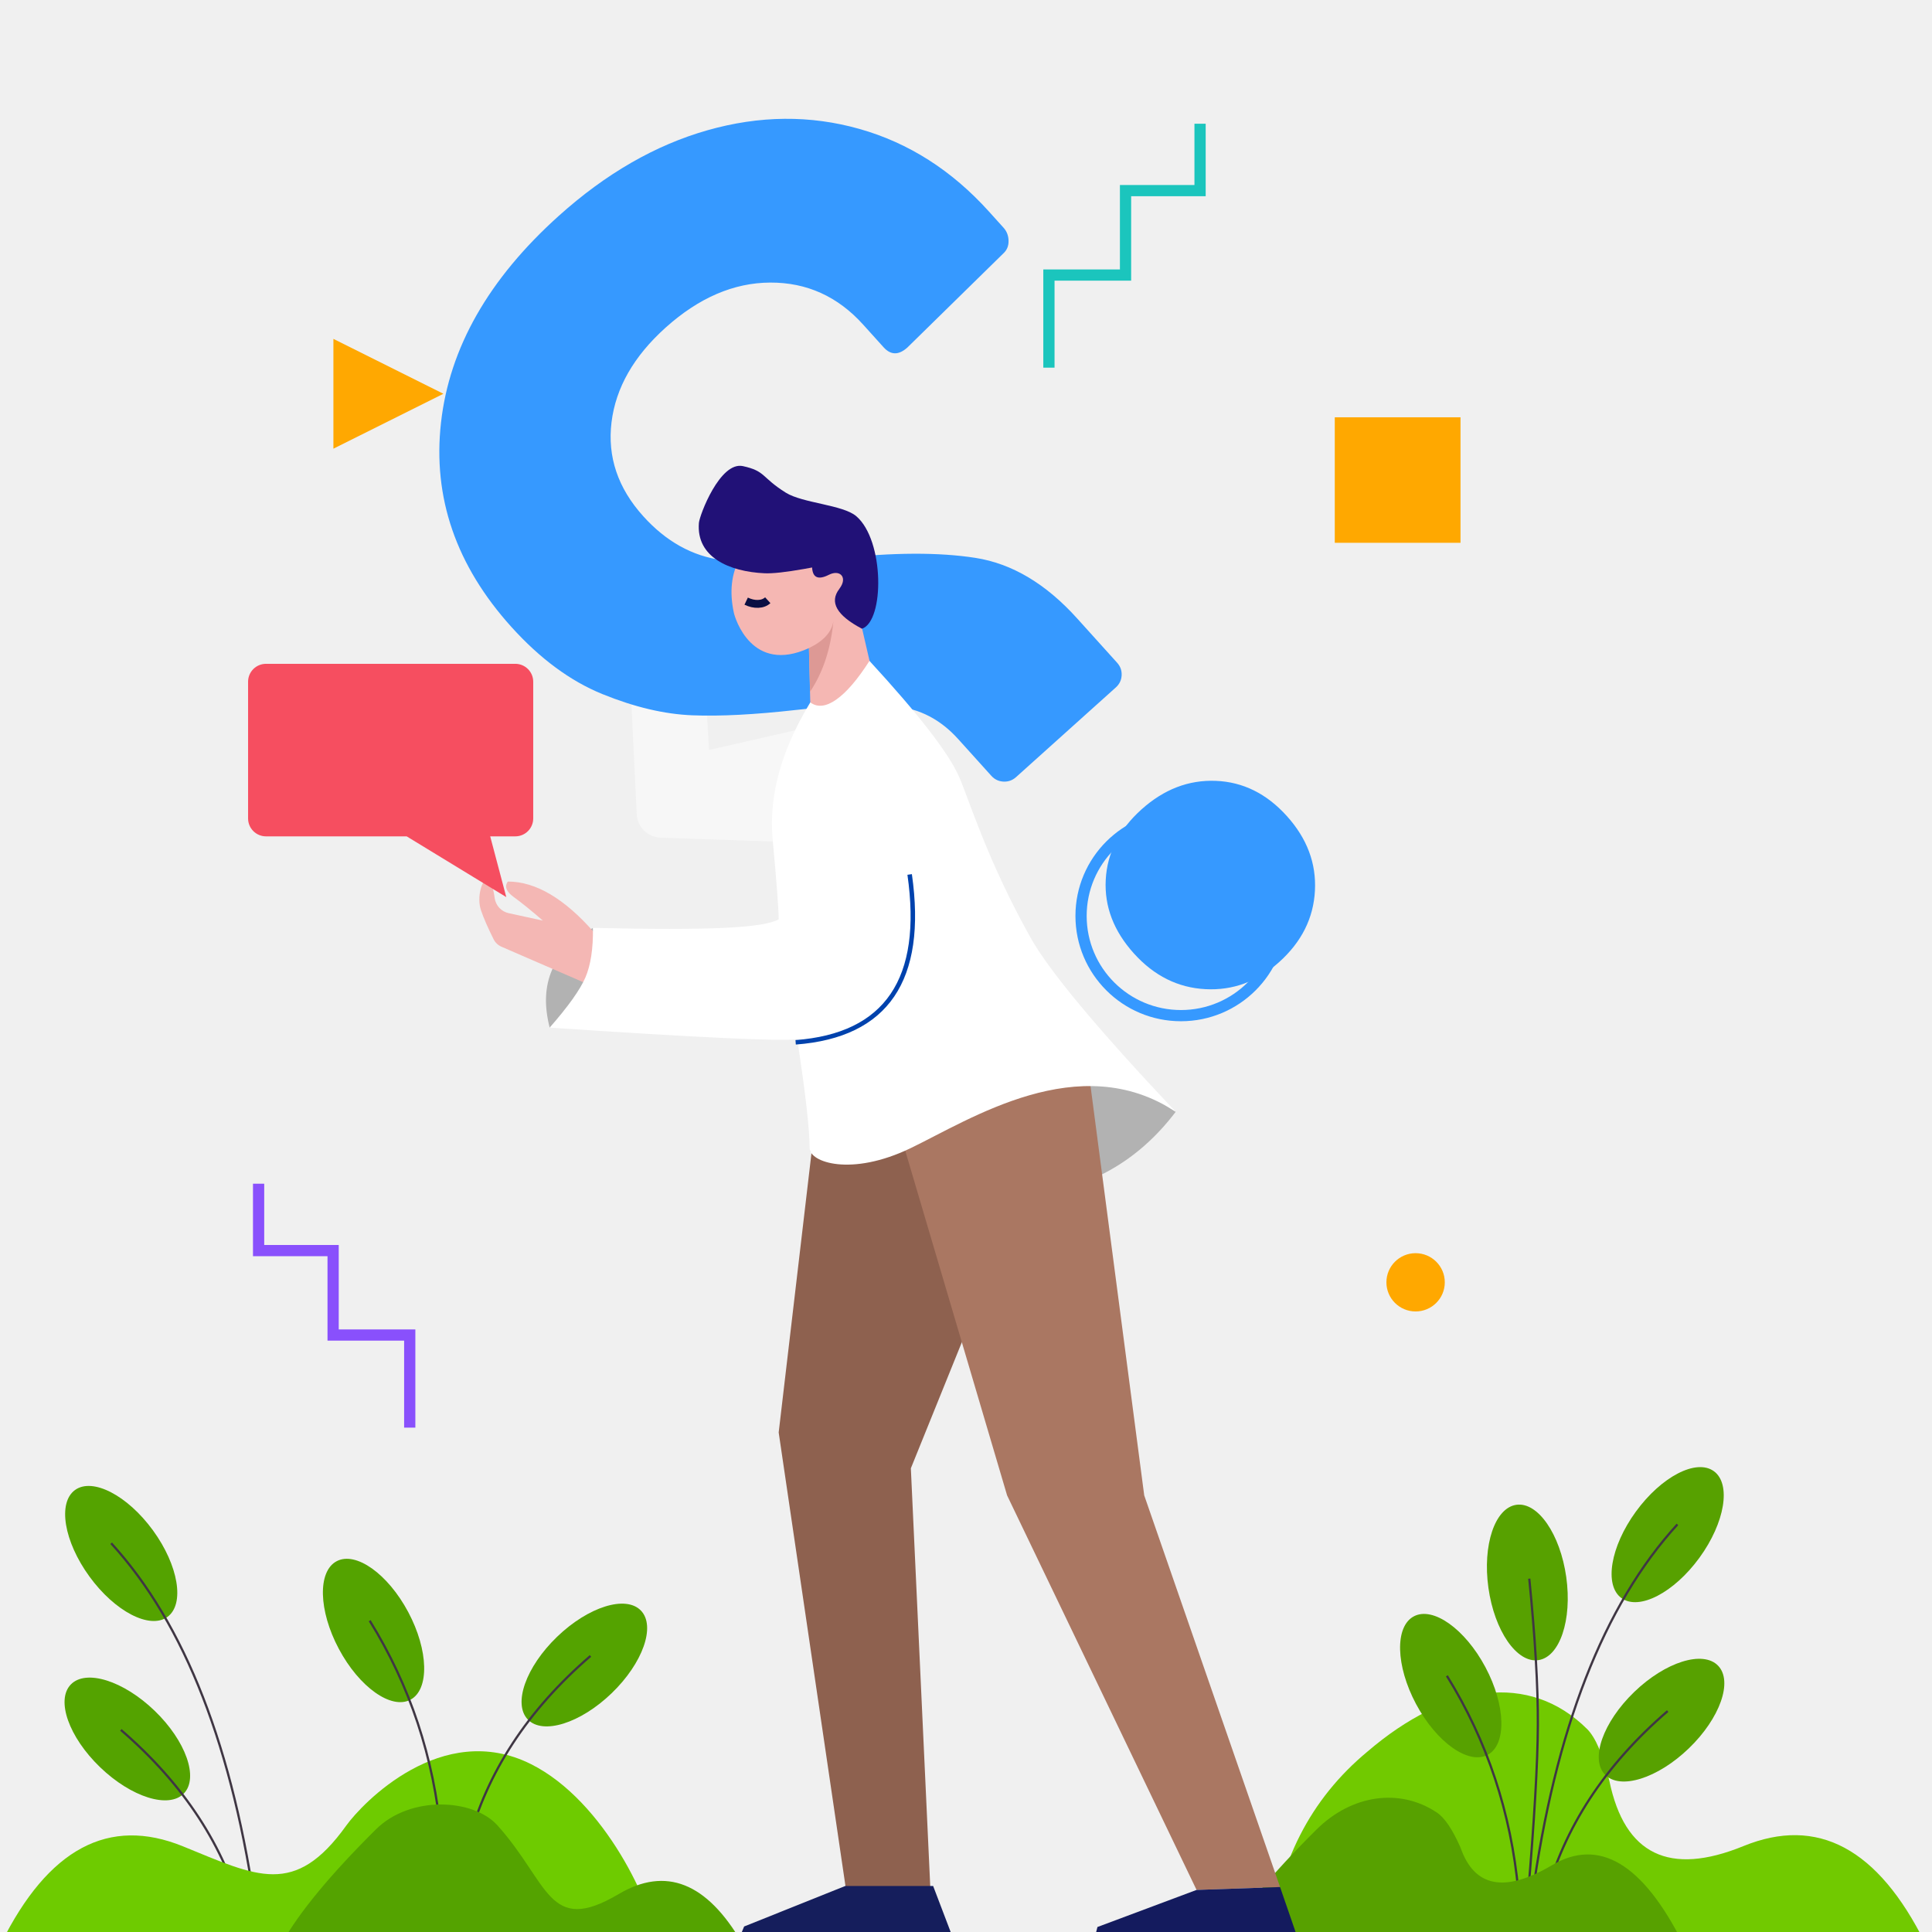
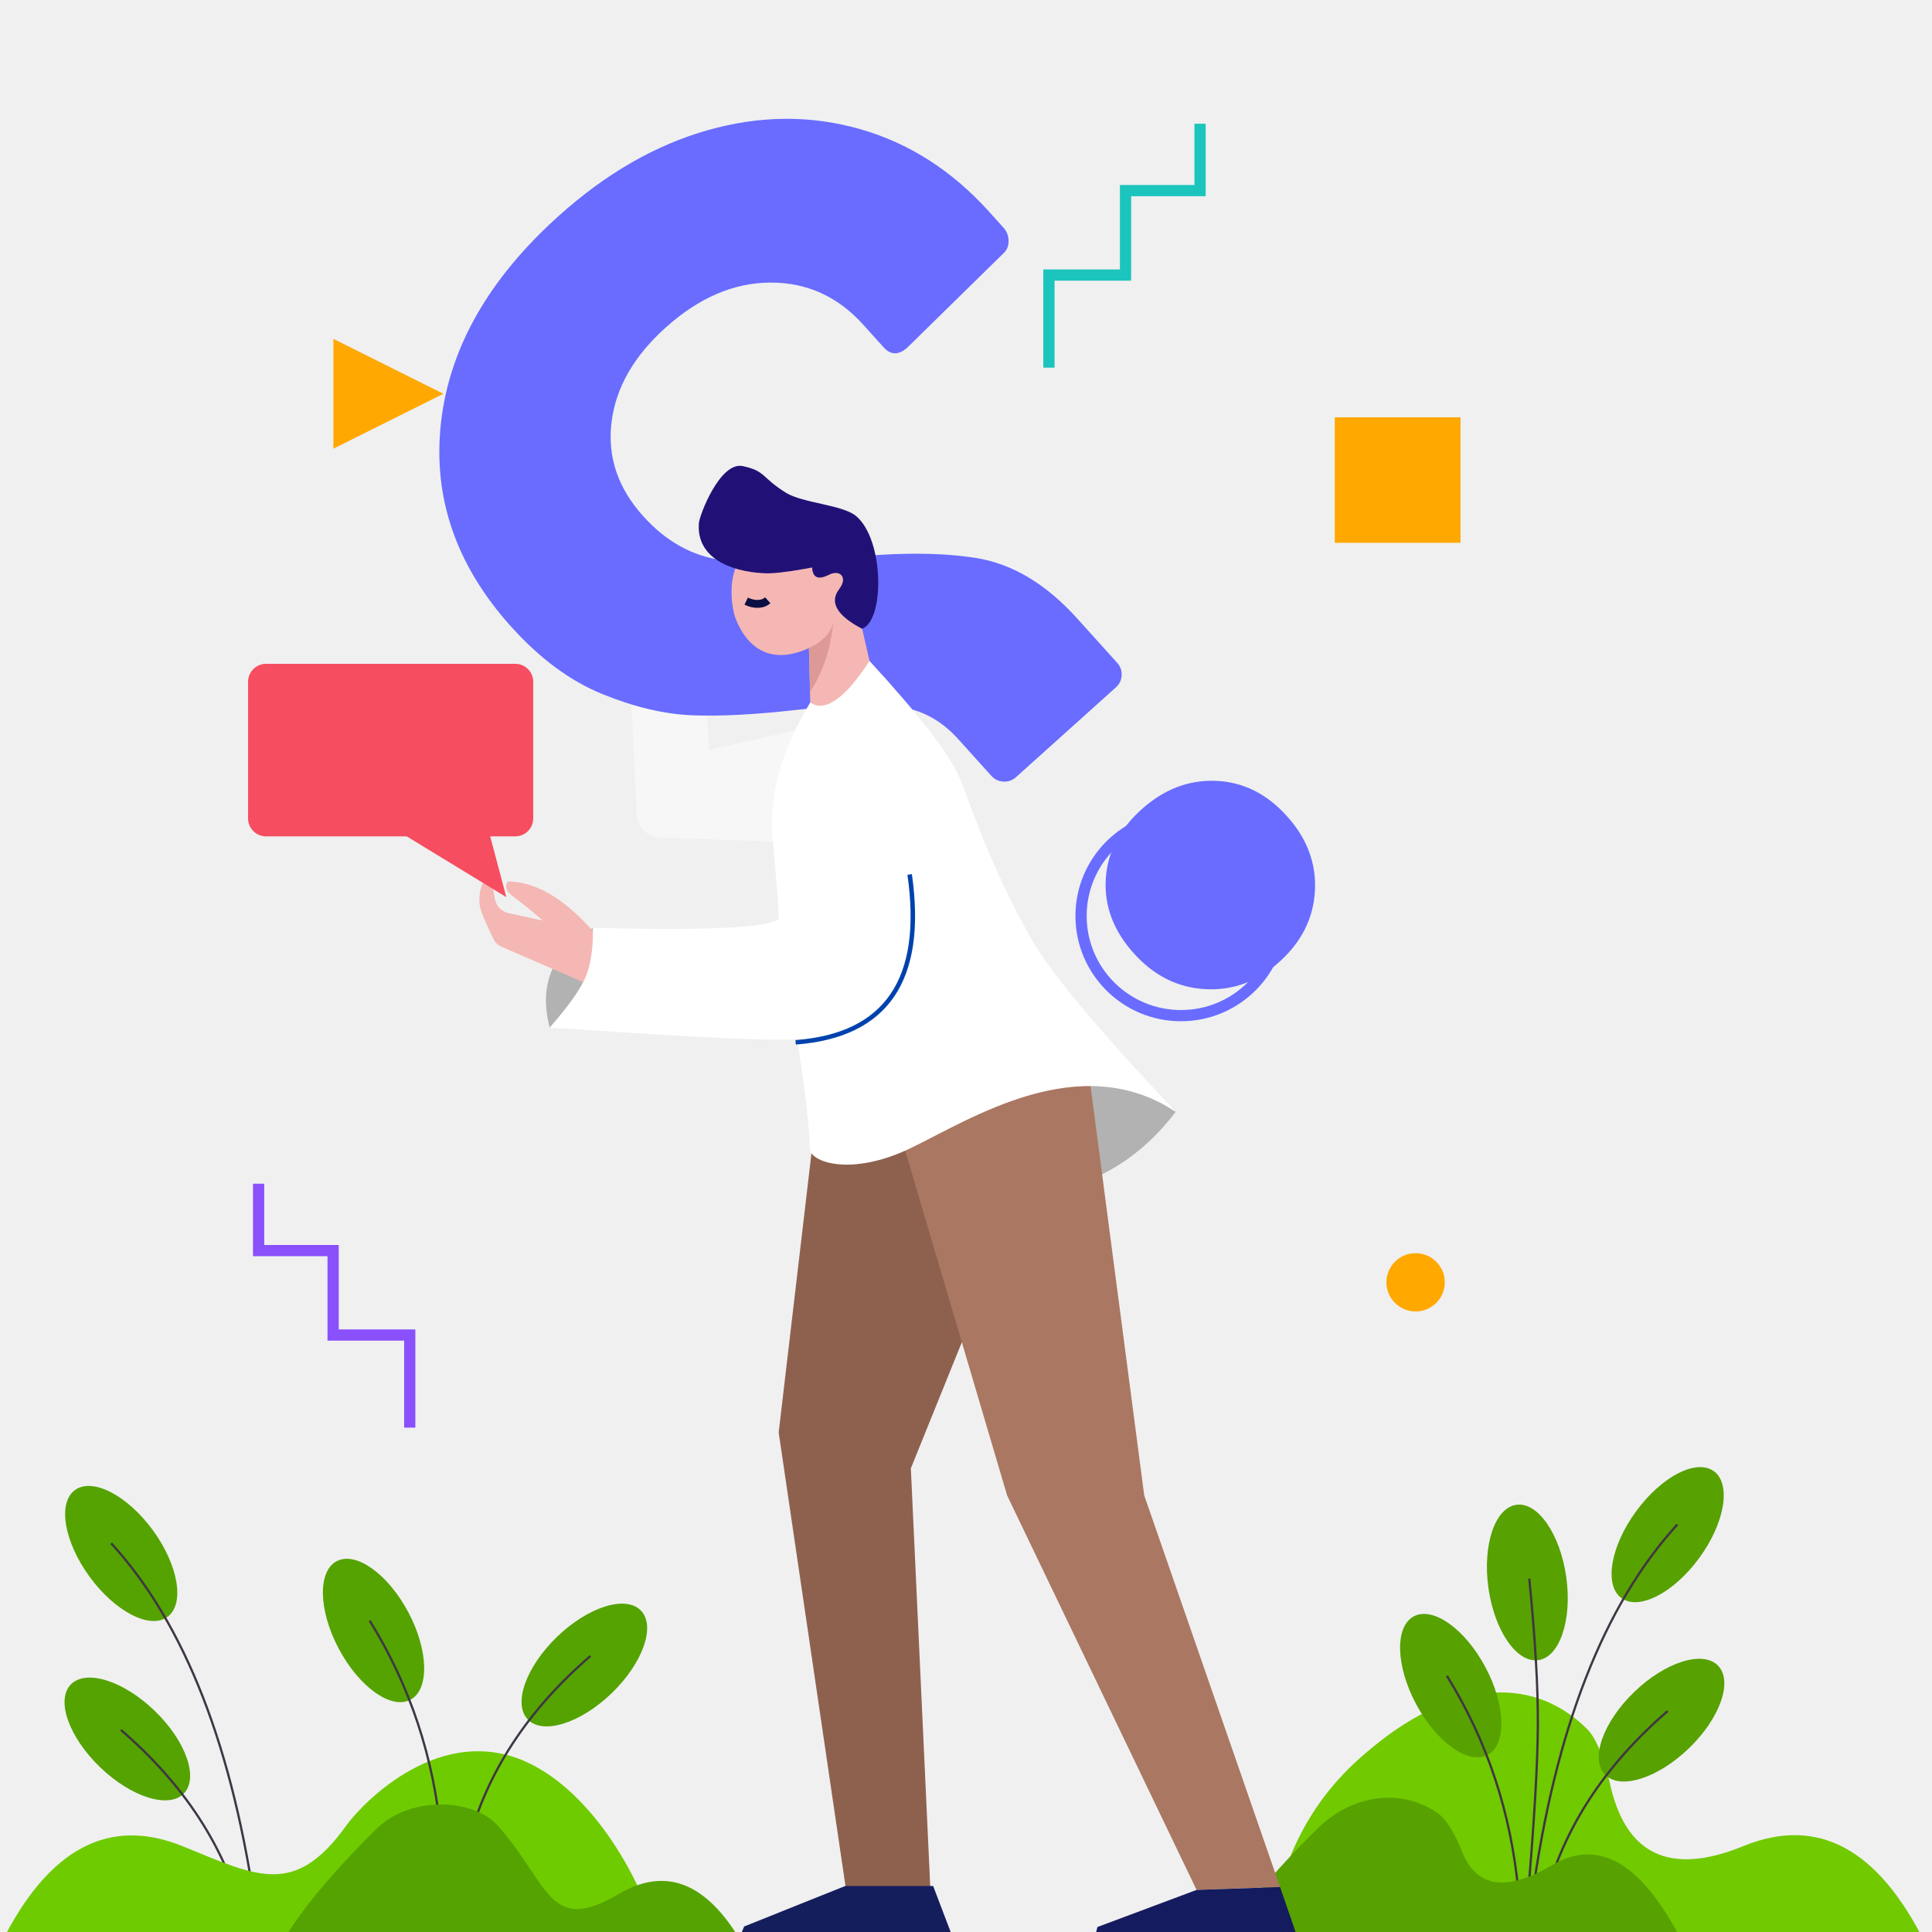
<svg xmlns="http://www.w3.org/2000/svg" width="245" height="245" viewBox="0 0 245 245" fill="none">
  <g clip-path="url(#clip0)">
    <path fill-rule="evenodd" clip-rule="evenodd" d="M244.146 246.445C238.168 234.387 230.482 230.273 221.086 234.106C211.691 237.938 206.026 235.188 204.091 225.855C203.269 222.514 202.326 220.316 201.263 219.26C193.976 212.023 183.519 213.447 173.395 222.133C166.152 228.148 162.023 236.252 161.007 246.445H244.146Z" fill="#71C900" />
    <path d="M188.648 222.536C186.218 223.825 182.154 220.939 179.57 216.089C176.986 211.238 176.861 206.261 179.291 204.972C181.721 203.682 185.785 206.569 188.369 211.419C190.953 216.269 191.078 221.246 188.648 222.536Z" fill="#57A100" />
    <path d="M183.603 212.44C188.724 220.696 191.752 229.819 192.687 239.807L192.403 239.834C191.473 229.889 188.459 220.808 183.361 212.589L183.603 212.44Z" fill="#3F3643" />
    <path d="M195.071 210.525C192.346 210.908 189.516 206.808 188.75 201.368C187.984 195.928 189.572 191.209 192.297 190.826C195.022 190.444 197.852 194.544 198.618 199.984C199.384 205.423 197.796 210.143 195.071 210.525Z" fill="#57A100" />
    <path d="M194.071 200.178C194.82 207.693 195.183 213.886 195.16 218.757C195.137 223.628 194.71 230.93 193.88 240.665L193.596 240.641C194.426 230.913 194.852 223.617 194.875 218.756C194.898 213.896 194.536 207.712 193.788 200.206L194.071 200.178Z" fill="#3F3643" />
    <path d="M205.622 202.658C203.396 201.044 204.214 196.132 207.449 191.688C210.684 187.244 215.111 184.95 217.337 186.565C219.563 188.179 218.746 193.09 215.511 197.535C212.276 201.979 207.848 204.273 205.622 202.658Z" fill="#57A100" />
    <path d="M212.821 193.411C203.48 203.629 197.345 219.382 194.423 240.673L194.141 240.634C197.07 219.291 203.225 203.485 212.611 193.22L212.821 193.411Z" fill="#3F3643" />
    <path d="M203.534 225.044C201.622 223.069 203.282 218.374 207.241 214.558C211.2 210.742 215.959 209.25 217.871 211.226C219.782 213.202 218.123 217.897 214.164 221.713C210.205 225.528 205.446 227.02 203.534 225.044Z" fill="#57A100" />
    <path d="M211.572 217.092C203.616 223.949 198.457 231.842 196.094 240.771L195.818 240.698C198.197 231.712 203.388 223.771 211.386 216.877L211.572 217.092Z" fill="#3F3643" />
    <path fill-rule="evenodd" clip-rule="evenodd" d="M213.396 246.398C208.298 236.294 202.764 233.007 196.793 236.537C190.822 240.068 186.963 239.324 185.215 234.306C184.202 231.995 183.199 230.509 182.206 229.846C177.448 226.671 171.361 227.632 166.971 231.984C161.207 237.699 157.226 242.519 155.027 246.445L213.396 246.398Z" fill="#57A100" />
    <path d="M21.229 205.045C23.456 203.43 22.638 198.519 19.403 194.075C16.168 189.631 11.741 187.337 9.514 188.951C7.288 190.566 8.106 195.477 11.341 199.921C14.576 204.365 19.003 206.659 21.229 205.045Z" fill="#54A300" />
    <path d="M13.994 195.798C23.335 206.015 29.47 221.768 32.393 243.059L32.675 243.021C29.745 221.677 23.59 205.872 14.205 195.607L13.994 195.798Z" fill="#3F3643" />
    <path d="M23.317 227.431C25.228 225.455 23.568 220.76 19.609 216.944C15.65 213.128 10.891 211.637 8.98 213.612C7.068 215.588 8.728 220.283 12.687 224.099C16.646 227.915 21.405 229.407 23.317 227.431Z" fill="#54A300" />
    <path d="M15.234 219.479C23.191 226.336 28.349 234.228 30.713 243.157L30.988 243.085C28.61 234.098 23.419 226.157 15.421 219.264L15.234 219.479Z" fill="#3F3643" />
    <path fill-rule="evenodd" clip-rule="evenodd" d="M0.139 246.445H83.278C82.816 241.82 76.762 228.43 67.334 223.711C56.035 218.056 45.929 228.687 43.906 231.509C37.365 240.636 32.594 237.958 23.199 234.135C13.803 230.312 6.117 234.415 0.139 246.445Z" fill="#6ECB00" />
    <path d="M52.047 215.545C49.617 216.834 45.553 213.948 42.969 209.097C40.386 204.247 40.261 199.27 42.69 197.981C45.12 196.691 49.184 199.578 51.768 204.428C54.352 209.278 54.477 214.255 52.047 215.545Z" fill="#54A300" />
    <path d="M47.002 205.449C52.124 213.705 55.152 222.828 56.086 232.816L55.802 232.843C54.872 222.898 51.858 213.817 46.76 205.598L47.002 205.449Z" fill="#3F3643" />
    <path d="M66.934 218.053C65.023 216.077 66.683 211.382 70.641 207.566C74.6 203.751 79.36 202.259 81.271 204.235C83.183 206.21 81.523 210.905 77.564 214.721C73.605 218.537 68.846 220.029 66.934 218.053Z" fill="#54A300" />
    <path d="M74.972 210.101C67.015 216.958 61.857 224.85 59.493 233.779L59.218 233.707C61.597 224.72 66.787 216.779 74.786 209.886L74.972 210.101Z" fill="#3F3643" />
    <path fill-rule="evenodd" clip-rule="evenodd" d="M94.098 246.398C89.641 238.729 84.427 236.659 78.456 240.19C69.499 245.486 69.673 238.814 63.082 231.477C60.045 228.097 52.063 227.631 47.673 231.984C41.909 237.698 37.928 242.519 35.73 246.445L94.098 246.398Z" fill="#54A300" />
    <path fill-rule="evenodd" clip-rule="evenodd" d="M102.732 92.178L89.918 95.11L88.513 71.338L78.964 66.56L80.746 103.254C80.825 104.878 82.139 106.171 83.768 106.227L103.066 106.885L102.732 92.178Z" fill="#F7F7F7" />
-     <path d="M141.501 87.174C141.96 86.763 142.205 86.252 142.237 85.644C142.269 85.035 142.078 84.502 141.665 84.044L136.588 78.416C132.625 74.023 128.326 71.466 123.69 70.744C119.054 70.022 113.265 70.046 106.323 70.816C100.261 71.458 95.344 71.528 91.57 71.025C87.796 70.523 84.464 68.67 81.575 65.467C78.355 61.898 77.013 57.926 77.548 53.55C78.084 49.175 80.369 45.175 84.403 41.549C88.621 37.759 93.045 35.854 97.676 35.834C102.308 35.815 106.233 37.59 109.453 41.159L112.053 44.042C112.962 45.048 113.966 45.057 115.066 44.069L127.224 32.148C127.682 31.736 127.907 31.203 127.897 30.549C127.888 29.894 127.677 29.338 127.264 28.881L125.407 26.822C120.701 21.605 115.228 18.114 108.986 16.349C102.745 14.584 96.321 14.64 89.714 16.518C83.107 18.396 76.824 22.013 70.864 27.369C61.97 35.362 56.99 44.104 55.924 53.596C54.857 63.089 57.833 71.724 64.85 79.503C68.483 83.529 72.331 86.368 76.394 88.02C80.457 89.671 84.254 90.567 87.784 90.708C91.315 90.849 95.717 90.622 100.99 90.026C106.263 89.43 110.443 89.278 113.529 89.57C116.615 89.862 119.272 91.243 121.501 93.714L125.712 98.382C126.124 98.839 126.636 99.084 127.246 99.116C127.855 99.148 128.39 98.958 128.848 98.546L141.501 87.174ZM162.212 122.003C165.054 119.448 166.567 116.432 166.749 112.954C166.932 109.475 165.744 106.318 163.184 103.481C160.625 100.644 157.624 99.157 154.18 99.021C150.736 98.884 147.593 100.093 144.751 102.647C141.909 105.202 140.398 108.175 140.22 111.566C140.042 114.957 141.233 118.071 143.792 120.908C146.351 123.745 149.374 125.255 152.858 125.437C156.343 125.619 159.461 124.475 162.212 122.003Z" fill="#3699FF" />
+     <path d="M141.501 87.174C141.96 86.763 142.205 86.252 142.237 85.644C142.269 85.035 142.078 84.502 141.665 84.044L136.588 78.416C132.625 74.023 128.326 71.466 123.69 70.744C119.054 70.022 113.265 70.046 106.323 70.816C100.261 71.458 95.344 71.528 91.57 71.025C87.796 70.523 84.464 68.67 81.575 65.467C78.355 61.898 77.013 57.926 77.548 53.55C78.084 49.175 80.369 45.175 84.403 41.549C88.621 37.759 93.045 35.854 97.676 35.834C102.308 35.815 106.233 37.59 109.453 41.159L112.053 44.042C112.962 45.048 113.966 45.057 115.066 44.069L127.224 32.148C127.682 31.736 127.907 31.203 127.897 30.549C127.888 29.894 127.677 29.338 127.264 28.881L125.407 26.822C120.701 21.605 115.228 18.114 108.986 16.349C102.745 14.584 96.321 14.64 89.714 16.518C83.107 18.396 76.824 22.013 70.864 27.369C61.97 35.362 56.99 44.104 55.924 53.596C54.857 63.089 57.833 71.724 64.85 79.503C68.483 83.529 72.331 86.368 76.394 88.02C80.457 89.671 84.254 90.567 87.784 90.708C91.315 90.849 95.717 90.622 100.99 90.026C106.263 89.43 110.443 89.278 113.529 89.57C116.615 89.862 119.272 91.243 121.501 93.714L125.712 98.382C126.124 98.839 126.636 99.084 127.246 99.116C127.855 99.148 128.39 98.958 128.848 98.546L141.501 87.174ZM162.212 122.003C165.054 119.448 166.567 116.432 166.749 112.954C166.932 109.475 165.744 106.318 163.184 103.481C160.625 100.644 157.624 99.157 154.18 99.021C150.736 98.884 147.593 100.093 144.751 102.647C141.909 105.202 140.398 108.175 140.22 111.566C140.042 114.957 141.233 118.071 143.792 120.908C146.351 123.745 149.374 125.255 152.858 125.437C156.343 125.619 159.461 124.475 162.212 122.003Z" fill="#696CFF" />
    <path fill-rule="evenodd" clip-rule="evenodd" d="M112.143 91.929L109.253 79.406C109.473 77.848 109.722 76.082 110 74.107C110.417 71.144 107.653 63.787 99.135 66.741C94.113 68.482 91.915 72.415 93.06 77.702C93.21 78.394 95.334 85.512 102.582 82.186L102.933 96.409L112.143 91.929Z" fill="#F5B7B3" />
    <path fill-rule="evenodd" clip-rule="evenodd" d="M102.582 82.186C104.434 81.292 105.468 80.156 105.683 78.779C105.352 82.28 104.369 85.258 102.732 87.712L102.582 82.186Z" fill="#DD9995" />
    <path fill-rule="evenodd" clip-rule="evenodd" d="M69.705 130.312C68.279 124.769 70.108 120.553 75.194 117.665L76.057 121.323L72.432 129.143L69.705 130.312Z" fill="#B2B2B2" />
    <path fill-rule="evenodd" clip-rule="evenodd" d="M149.093 140.989C139.614 153.488 124.15 155.144 102.701 145.958C113.635 140.704 121.856 137.589 127.363 136.613C131.278 135.919 137.191 136.529 145.101 138.442L149.093 140.989Z" fill="#B2B2B2" />
    <path fill-rule="evenodd" clip-rule="evenodd" d="M75.38 118.286C71.598 113.955 67.939 111.79 64.403 111.79C63.945 112.409 64.197 113.066 65.16 113.762C66.123 114.458 67.35 115.452 68.841 116.744L64.503 115.799C63.575 115.597 62.87 114.841 62.734 113.902C62.498 112.274 62.199 111.46 61.836 111.46C61.14 111.46 60.413 113.747 61 115.453C61.341 116.446 61.874 117.667 62.6 119.117C62.809 119.535 63.159 119.866 63.588 120.053L74.569 124.816C75.582 123.331 76.111 122.208 76.155 121.447C76.2 120.686 75.942 119.632 75.38 118.286Z" fill="#F4B7B4" />
    <path fill-rule="evenodd" clip-rule="evenodd" d="M105.023 128.194L98.746 181.652L107.288 239.664H117.987L115.507 186.199L137.513 131.783L105.023 128.194Z" fill="#8E614F" />
    <path fill-rule="evenodd" clip-rule="evenodd" d="M137.513 131.783L145.101 189.632L162.328 239.299L151.738 239.664L127.711 189.632L112.697 138.818L137.513 131.783Z" fill="#AA7762" />
    <path fill-rule="evenodd" clip-rule="evenodd" d="M110.259 83.809C108.752 86.166 107.351 87.8 106.056 88.71C104.76 89.621 103.66 89.742 102.754 89.074C99.064 95.144 97.474 100.936 97.983 106.449C98.491 111.961 98.746 115.337 98.746 116.575C97.82 117.131 95.51 117.494 91.816 117.665C88.123 117.836 82.581 117.836 75.193 117.665C75.226 120.308 74.906 122.407 74.232 123.964C73.558 125.521 72.049 127.637 69.704 130.312C88.488 131.572 98.952 132.063 101.096 131.783C102.145 138.612 102.669 143.217 102.669 145.596C102.669 147.383 107.928 149.238 115.485 145.596C123.031 141.96 136.858 132.897 149.092 140.989C139.195 130.504 133.059 123.142 130.684 118.902C125.167 109.056 122.839 101.25 121.618 98.49C120.29 95.486 116.503 90.592 110.259 83.809Z" fill="white" />
    <path fill-rule="evenodd" clip-rule="evenodd" d="M107.288 239.664L94.746 244.686L93.772 247.014H120.787L117.987 239.664H107.288Z" fill="#151E5C" stroke="#151E5C" />
    <path fill-rule="evenodd" clip-rule="evenodd" d="M151.738 239.664L162.328 239.299L164.989 247.014H138.488L139.169 244.367L151.738 239.664Z" fill="#141B5E" />
    <path d="M94.623 76.233C95.148 76.483 95.656 76.599 96.148 76.579C96.639 76.56 97.043 76.406 97.362 76.117" stroke="#0A0F43" />
    <path fill-rule="evenodd" clip-rule="evenodd" d="M88.629 66.317C88.711 65.315 91.311 58.475 94.214 59.11C97.117 59.745 96.512 60.509 99.642 62.472C101.779 63.813 106.883 64.002 108.586 65.459C112.169 68.523 112.169 78.77 109.306 79.73C106.104 78.043 105.146 76.362 106.43 74.688C106.536 74.532 106.609 74.42 106.649 74.352C107.386 73.109 106.448 72.216 105.112 72.89C103.764 73.573 103.055 73.265 102.984 71.964C102.923 71.979 102.573 72.043 101.935 72.155C99.633 72.562 97.974 72.743 96.955 72.697C92.488 72.497 88.275 70.66 88.629 66.317Z" fill="#211177" />
    <path d="M100.92 132.46C112.637 131.577 117.562 124.325 115.637 110.851L115.073 110.932C116.955 124.099 112.243 131.037 100.877 131.893L100.92 132.46Z" fill="#0042AD" />
    <path fill-rule="evenodd" clip-rule="evenodd" d="M62.164 106.061L64.202 113.762L51.573 106.061H33.737C32.479 106.061 31.459 105.043 31.459 103.787V86.452C31.459 85.197 32.479 84.179 33.737 84.179H65.341C66.599 84.179 67.619 85.197 67.619 86.452V103.787C67.619 105.043 66.599 106.061 65.341 106.061H62.164Z" fill="#F64E60" />
    <path d="M143.443 35.59V24.883H152.894V15.691H151.47V23.462H142.019V34.169H132.304V46.623H133.727V35.59H143.443Z" fill="#1BC5BD" />
-     <path d="M149.761 129.505C157.151 129.505 163.143 123.525 163.143 116.149C163.143 108.772 157.151 102.792 149.761 102.792C142.37 102.792 136.379 108.772 136.379 116.149C136.379 123.525 142.37 129.505 149.761 129.505ZM149.761 128.084C143.156 128.084 137.802 122.741 137.802 116.149C137.802 109.557 143.156 104.213 149.761 104.213C156.365 104.213 161.719 109.557 161.719 116.149C161.719 122.741 156.365 128.084 149.761 128.084Z" fill="#3699FF" />
+     <path d="M149.761 129.505C157.151 129.505 163.143 123.525 163.143 116.149C163.143 108.772 157.151 102.792 149.761 102.792C142.37 102.792 136.379 108.772 136.379 116.149C136.379 123.525 142.37 129.505 149.761 129.505ZM149.761 128.084C143.156 128.084 137.802 122.741 137.802 116.149C137.802 109.557 143.156 104.213 149.761 104.213C156.365 104.213 161.719 109.557 161.719 116.149C161.719 122.741 156.365 128.084 149.761 128.084Z" fill="#696CFF" />
    <path fill-rule="evenodd" clip-rule="evenodd" d="M56.23 49.935L42.279 56.898V42.973L56.23 49.935Z" fill="#FFA801" />
    <path d="M41.532 170.007V159.3H32.081V150.108H33.505V157.879H42.955V168.587H52.671V181.04H51.247V170.007H41.532Z" fill="#8950FC" />
    <path d="M169.265 52.919H185.209V68.833H169.265V52.919Z" fill="#FFA800" />
    <path d="M179.514 166.307C177.47 166.307 175.813 164.653 175.813 162.612C175.813 160.572 177.47 158.918 179.514 158.918C181.559 158.918 183.216 160.572 183.216 162.612C183.216 164.653 181.559 166.307 179.514 166.307Z" fill="#FFA800" />
  </g>
  <defs>
    <clipPath id="clip0">
      <rect width="245" height="245" fill="white" />
    </clipPath>
  </defs>
</svg>
